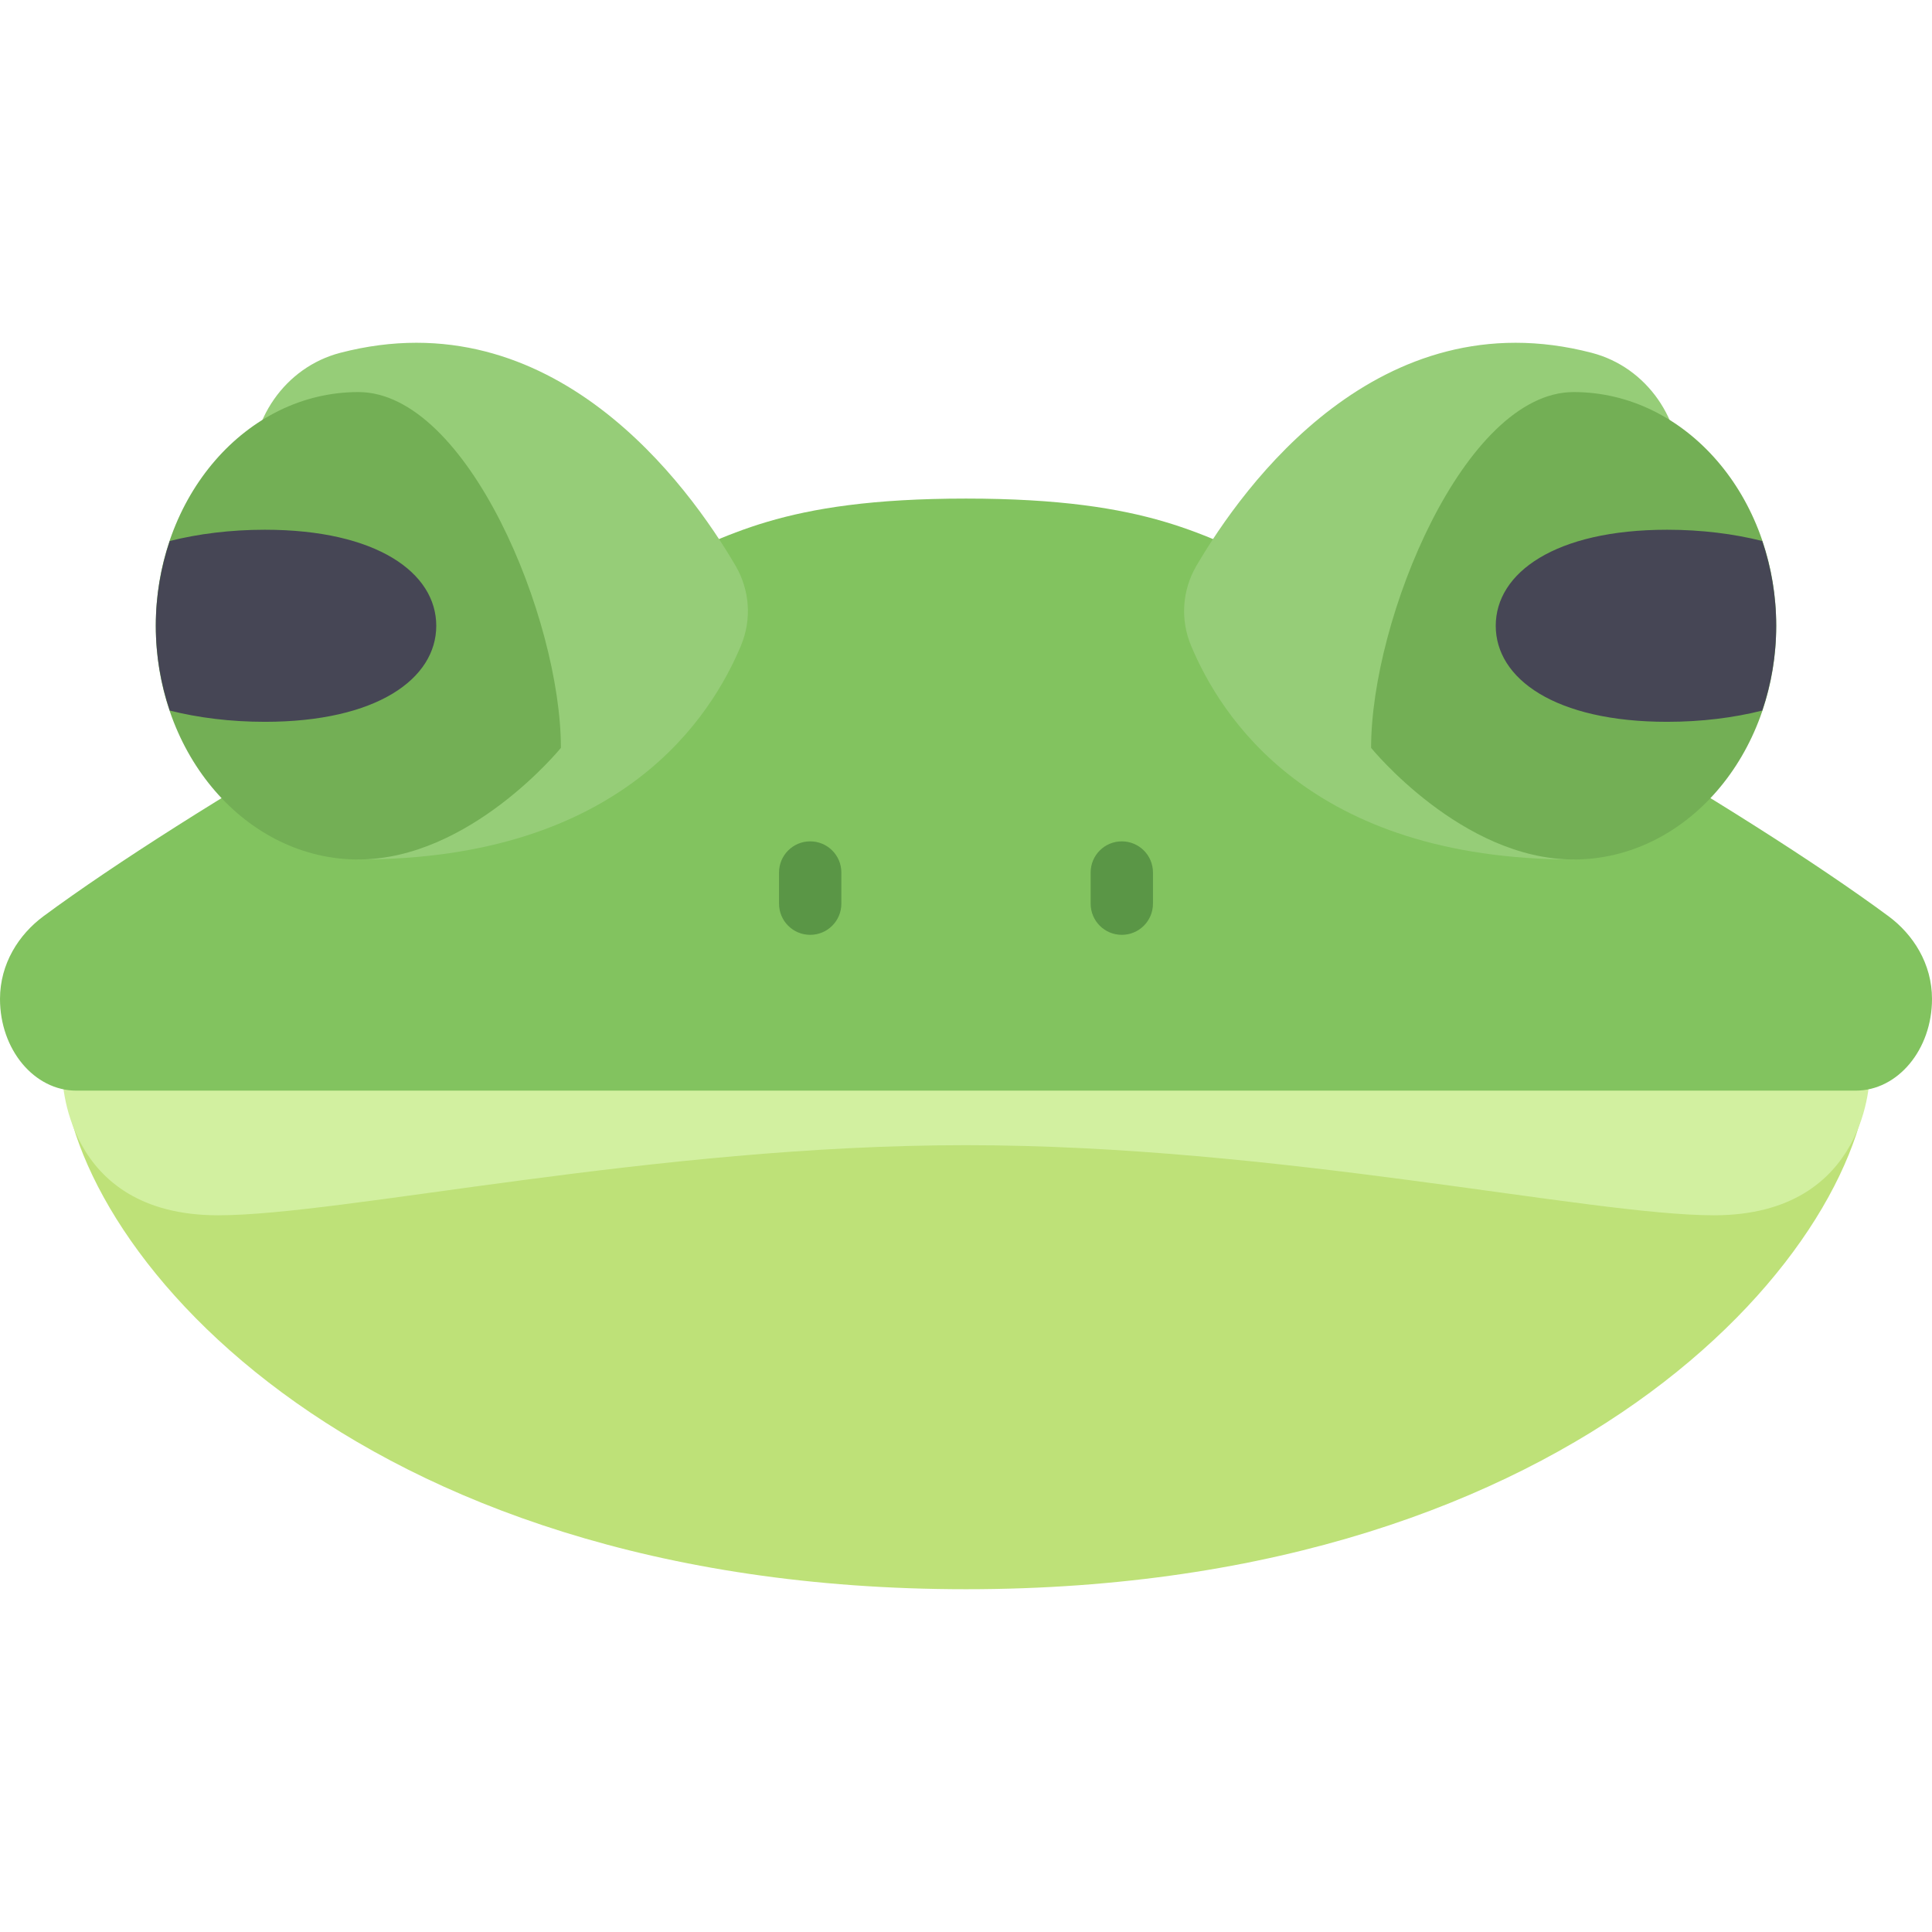
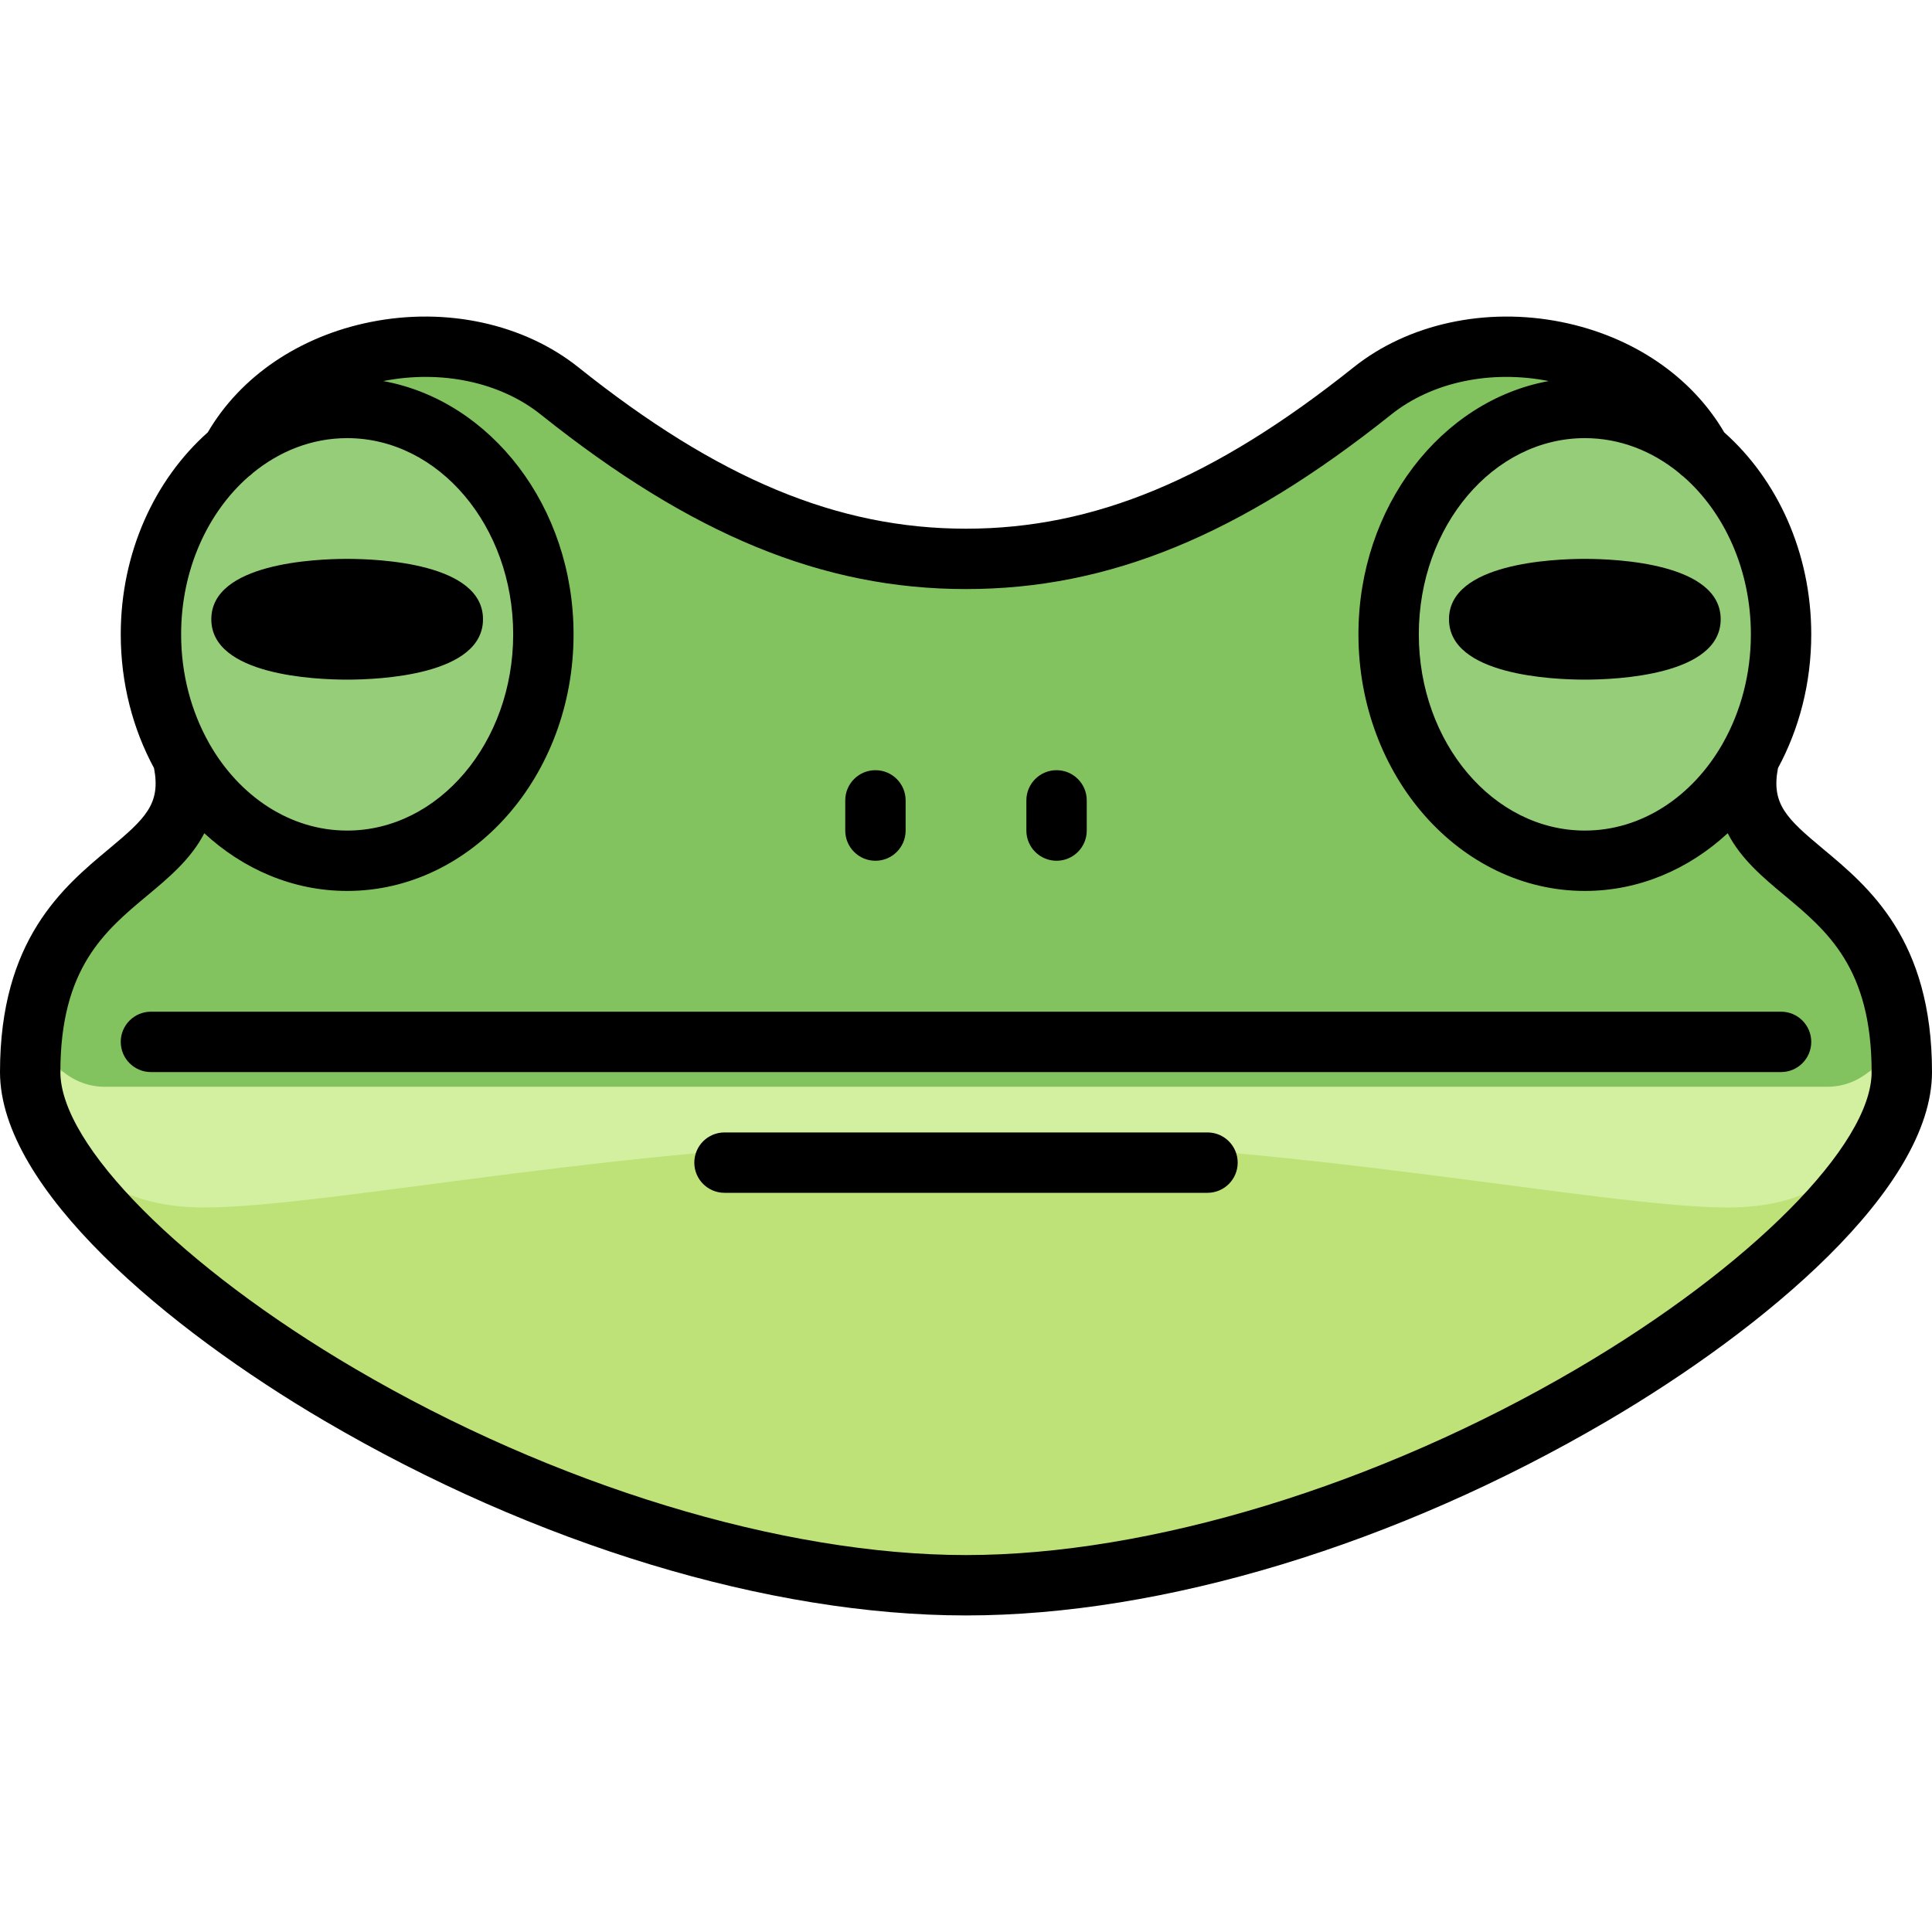
<svg xmlns="http://www.w3.org/2000/svg" height="800px" width="800px" version="1.1" id="Layer_1" viewBox="0 0 512 512" xml:space="preserve">
-   <path style="fill:#BEE178;" d="M16.516,280.774c0,48.171,75.388,140.387,239.484,140.387s239.484-92.215,239.484-140.387H16.516z" />
-   <path style="fill:#D2F0A0;" d="M256.001,284.903H16.516c0,0,0,37.161,41.29,37.161c33.032,0,115.613-18.581,198.194-18.581  s165.162,18.581,198.194,18.581c41.29,0,41.29-37.161,41.29-37.161H256.001z" />
-   <path style="fill:#82C35F;" d="M500.458,242.797c-38.006-28.088-118.687-74.975-161.877-92.501  c-19.267-7.818-33.032-18.168-82.581-18.168s-63.314,10.349-82.581,18.168c-43.19,17.526-123.871,64.413-161.877,92.501  C5.012,247.623,0,255.363,0,264.734c0,13.419,9.065,24.298,20.248,24.298h471.504c11.182,0,20.248-10.879,20.248-24.298  C512,255.363,506.989,247.623,500.458,242.797z" />
+   <path style="fill:#BEE178;" d="M14,279.998c0,47.353,76.181,138,242,138s242-90.647,242-138H14z" />
+   <path style="fill:#D2F0A0;" d="M256,283.998H12c0,0,0,36,42.069,36c33.655,0,117.793-18,201.931-18s168.276,18,201.931,18  c42.069,0,42.069-36,42.069-36H256z" />
+   <path style="fill:#82C35F;" d="M492.818,243.208c-8.897-6.575-20.211-14.215-32.84-22.258l-1.183-12.903  C467.004,197.438,472,183.449,472,168.109c0-19.917-8.417-37.559-21.365-48.472c-16.084-29.208-61.067-36.693-86.915-16.053  C328,132.109,294.667,148.109,256,148.109s-72-16-107.72-44.524c-25.848-20.64-70.83-13.155-86.915,16.053  C48.417,130.551,40,148.192,40,168.109c0,16.475,5.759,31.396,15.075,42.238l-0.622,9.059  c-13.608,8.608-25.808,16.807-35.271,23.801C12.855,247.883,8,255.381,8,264.459c0,13,8.782,23.539,19.615,23.539h456.77  c10.833,0,19.615-10.539,19.615-23.539C504,255.381,499.145,247.883,492.818,243.208z" />
  <g>
-     <path style="fill:#5A9646;" d="M214.71,247.742c-4.565,0-8.258-3.693-8.258-8.258v-8.258c0-4.565,3.693-8.258,8.258-8.258   s8.258,3.693,8.258,8.258v8.258C222.968,244.048,219.275,247.742,214.71,247.742z" />
-     <path style="fill:#5A9646;" d="M297.291,247.742c-4.565,0-8.258-3.693-8.258-8.258v-8.258c0-4.565,3.693-8.258,8.258-8.258   c4.565,0,8.258,3.693,8.258,8.258v8.258C305.549,244.048,301.856,247.742,297.291,247.742z" />
+     <ellipse style="fill:#96CD78;" cx="92" cy="168.11" rx="52" ry="60" />
+     <ellipse style="fill:#96CD78;" cx="420" cy="168.11" rx="52" ry="60" />
  </g>
-   <path style="fill:#96CD78;" d="M94.968,227.774c70.194,0,93.708-38.28,101.408-56.714c2.876-6.885,2.327-14.686-1.442-21.125  C182.427,128.565,146.552,78.836,90.178,93.5c-14.69,3.821-24.318,17.977-23.392,33.128  C68.911,161.385,76.822,227.774,94.968,227.774z" />
-   <path style="fill:#73AF55;" d="M148.645,198.193c0,0-24.032,29.58-53.678,29.58s-53.678-27.73-53.678-61.936  s24.032-61.936,53.678-61.936C123.871,103.902,148.645,163.987,148.645,198.193z" />
-   <path style="fill:#464655;" d="M70.194,140.387c-9.114,0-17.688,1.085-25.206,2.985c-2.357,6.972-3.698,14.532-3.698,22.466  c0,7.935,1.341,15.494,3.698,22.466c7.518,1.9,16.092,2.985,25.206,2.985c29.645,0,45.419-11.395,45.419-25.451  S99.839,140.387,70.194,140.387z" />
-   <path style="fill:#96CD78;" d="M417.033,227.774c-70.194,0-93.708-38.28-101.408-56.714c-2.876-6.885-2.327-14.686,1.442-21.125  c12.507-21.369,48.382-71.098,104.756-56.434c14.69,3.821,24.318,17.977,23.392,33.128  C443.089,161.385,435.179,227.774,417.033,227.774z" />
-   <path style="fill:#73AF55;" d="M363.356,198.193c0,0,24.032,29.58,53.678,29.58s53.678-27.73,53.678-61.936  s-24.032-61.936-53.678-61.936C388.13,103.902,363.356,163.987,363.356,198.193z" />
-   <path style="fill:#464655;" d="M441.807,140.387c9.114,0,17.688,1.085,25.206,2.985c2.356,6.972,3.698,14.532,3.698,22.466  c0,7.935-1.341,15.494-3.698,22.466c-7.518,1.9-16.092,2.985-25.206,2.985c-29.645,0-45.419-11.395-45.419-25.451  S412.162,140.387,441.807,140.387z" />
+   <path d="M472,268.109H40c-4.418,0-8,3.582-8,8s3.582,8,8,8h432c4.418,0,8-3.582,8-8S476.418,268.109,472,268.109z" />
+   <path d="M320,300.109H192c-4.418,0-8,3.582-8,8s3.582,8,8,8h128c4.418,0,8-3.582,8-8S324.418,300.109,320,300.109z" />
+   <path d="M483.105,224.949c-9.717-8.094-13.741-11.93-11.921-21.398c5.588-10.328,8.816-22.464,8.816-35.441  c0-21.712-9.036-41.065-23.058-53.523c-8.67-14.834-24.283-25.463-43.124-29.246c-20.05-4.027-40.644,0.458-55.09,11.994  C321.682,126.917,290,140.109,256,140.109s-65.682-13.192-102.728-42.776c-14.446-11.535-35.04-16.02-55.09-11.994  c-18.841,3.783-34.454,14.412-43.124,29.246C41.036,127.044,32,146.397,32,168.109c0,12.977,3.228,25.113,8.816,35.441  c1.82,9.468-2.204,13.305-11.921,21.398C16.701,235.106,0,249.018,0,284.109c0,30.939,44.4,68.017,85.951,92.4  c55.883,32.792,117.864,51.6,170.049,51.6s114.166-18.808,170.049-51.6C467.6,352.126,512,315.049,512,284.109  C512,249.018,495.299,235.106,483.105,224.949z M464,168.109c0,10.585-2.696,20.437-7.312,28.661  c-0.078,0.131-0.148,0.266-0.219,0.402c-7.916,13.829-21.31,22.937-36.47,22.937c-24.262,0-44-23.327-44-52s19.738-52,44-52  c9.282,0,17.896,3.423,25.002,9.245c0.351,0.356,0.731,0.674,1.135,0.955C456.965,135.79,464,150.995,464,168.109z M65.857,126.314  c0.407-0.282,0.791-0.603,1.144-0.962c7.105-5.82,15.718-9.242,24.999-9.242c24.262,0,44,23.327,44,52s-19.738,52-44,52  c-15.159,0-28.552-9.107-36.468-22.935c-0.072-0.138-0.143-0.275-0.222-0.407C50.696,188.545,48,178.694,48,168.11  C48,150.999,55.032,135.795,65.857,126.314z M417.951,362.709c-52.713,30.933-113.256,49.4-161.951,49.4  s-109.238-18.467-161.951-49.4C48.095,335.744,16,303.422,16,284.109c0-27.596,11.761-37.393,23.135-46.867  c5.547-4.621,11.494-9.583,15.006-16.426c10.334,9.552,23.514,15.293,37.858,15.293c33.084,0,60-30.505,60-68  c0-33.803-21.879-61.914-50.429-67.125c15.396-3.025,30.975,0.273,41.717,8.852c40.075,32.002,74.837,46.273,112.712,46.273  s72.637-14.271,112.712-46.273c10.743-8.579,26.321-11.878,41.717-8.852C381.879,106.195,360,134.307,360,168.109  c0,37.495,26.916,68,60,68c14.344,0,27.524-5.741,37.858-15.293c3.512,6.842,9.459,11.805,15.006,16.426  C484.239,246.717,496,256.513,496,284.109C496,303.422,463.905,335.744,417.951,362.709z" />
+   <path d="M92,180.109c8.445,0,36-1.154,36-16s-27.555-16-36-16s-36,1.154-36,16S83.555,180.109,92,180.109z" />
+   <path d="M384,164.109c0,14.846,27.555,16,36,16s36-1.154,36-16s-27.555-16-36-16S384,149.263,384,164.109z" />
+   <path d="M232,228.109c4.418,0,8-3.582,8-8v-8c0-4.418-3.582-8-8-8s-8,3.582-8,8v8C224,224.528,227.582,228.109,232,228.109z" />
+   <path d="M280,228.109c4.418,0,8-3.582,8-8v-8c0-4.418-3.582-8-8-8s-8,3.582-8,8v8C272,224.528,275.582,228.109,280,228.109z" />
</svg>
